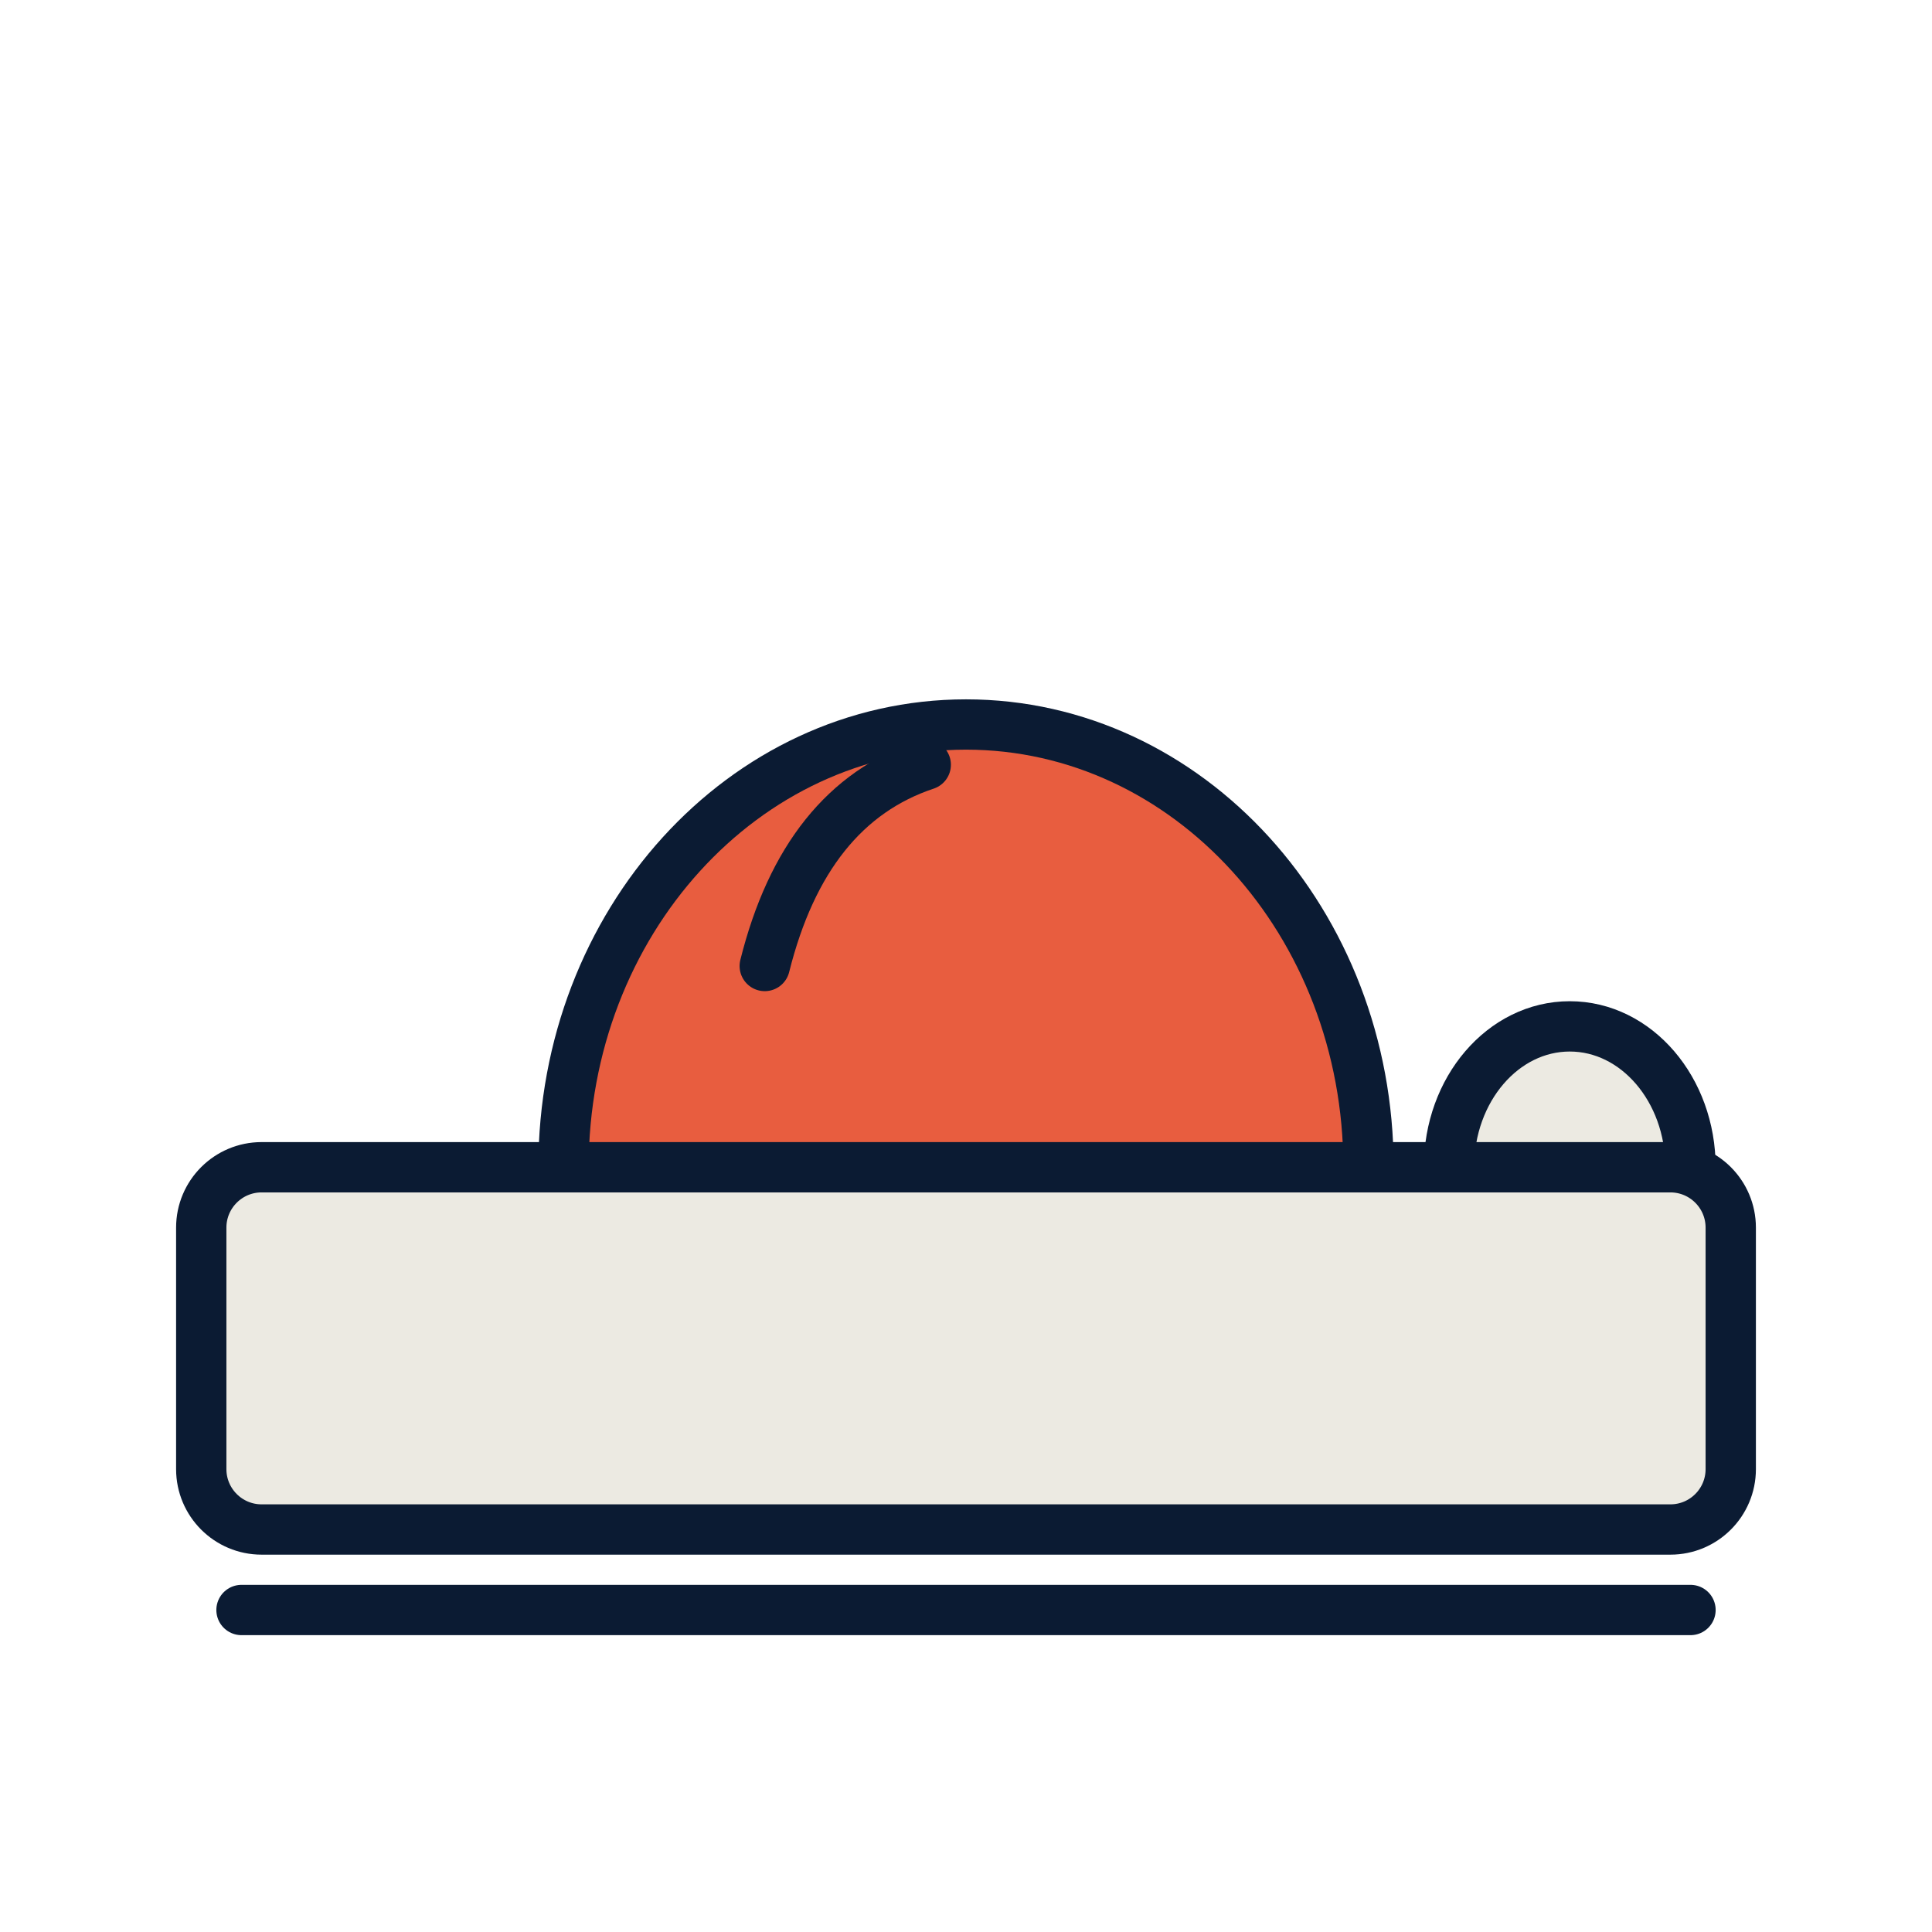
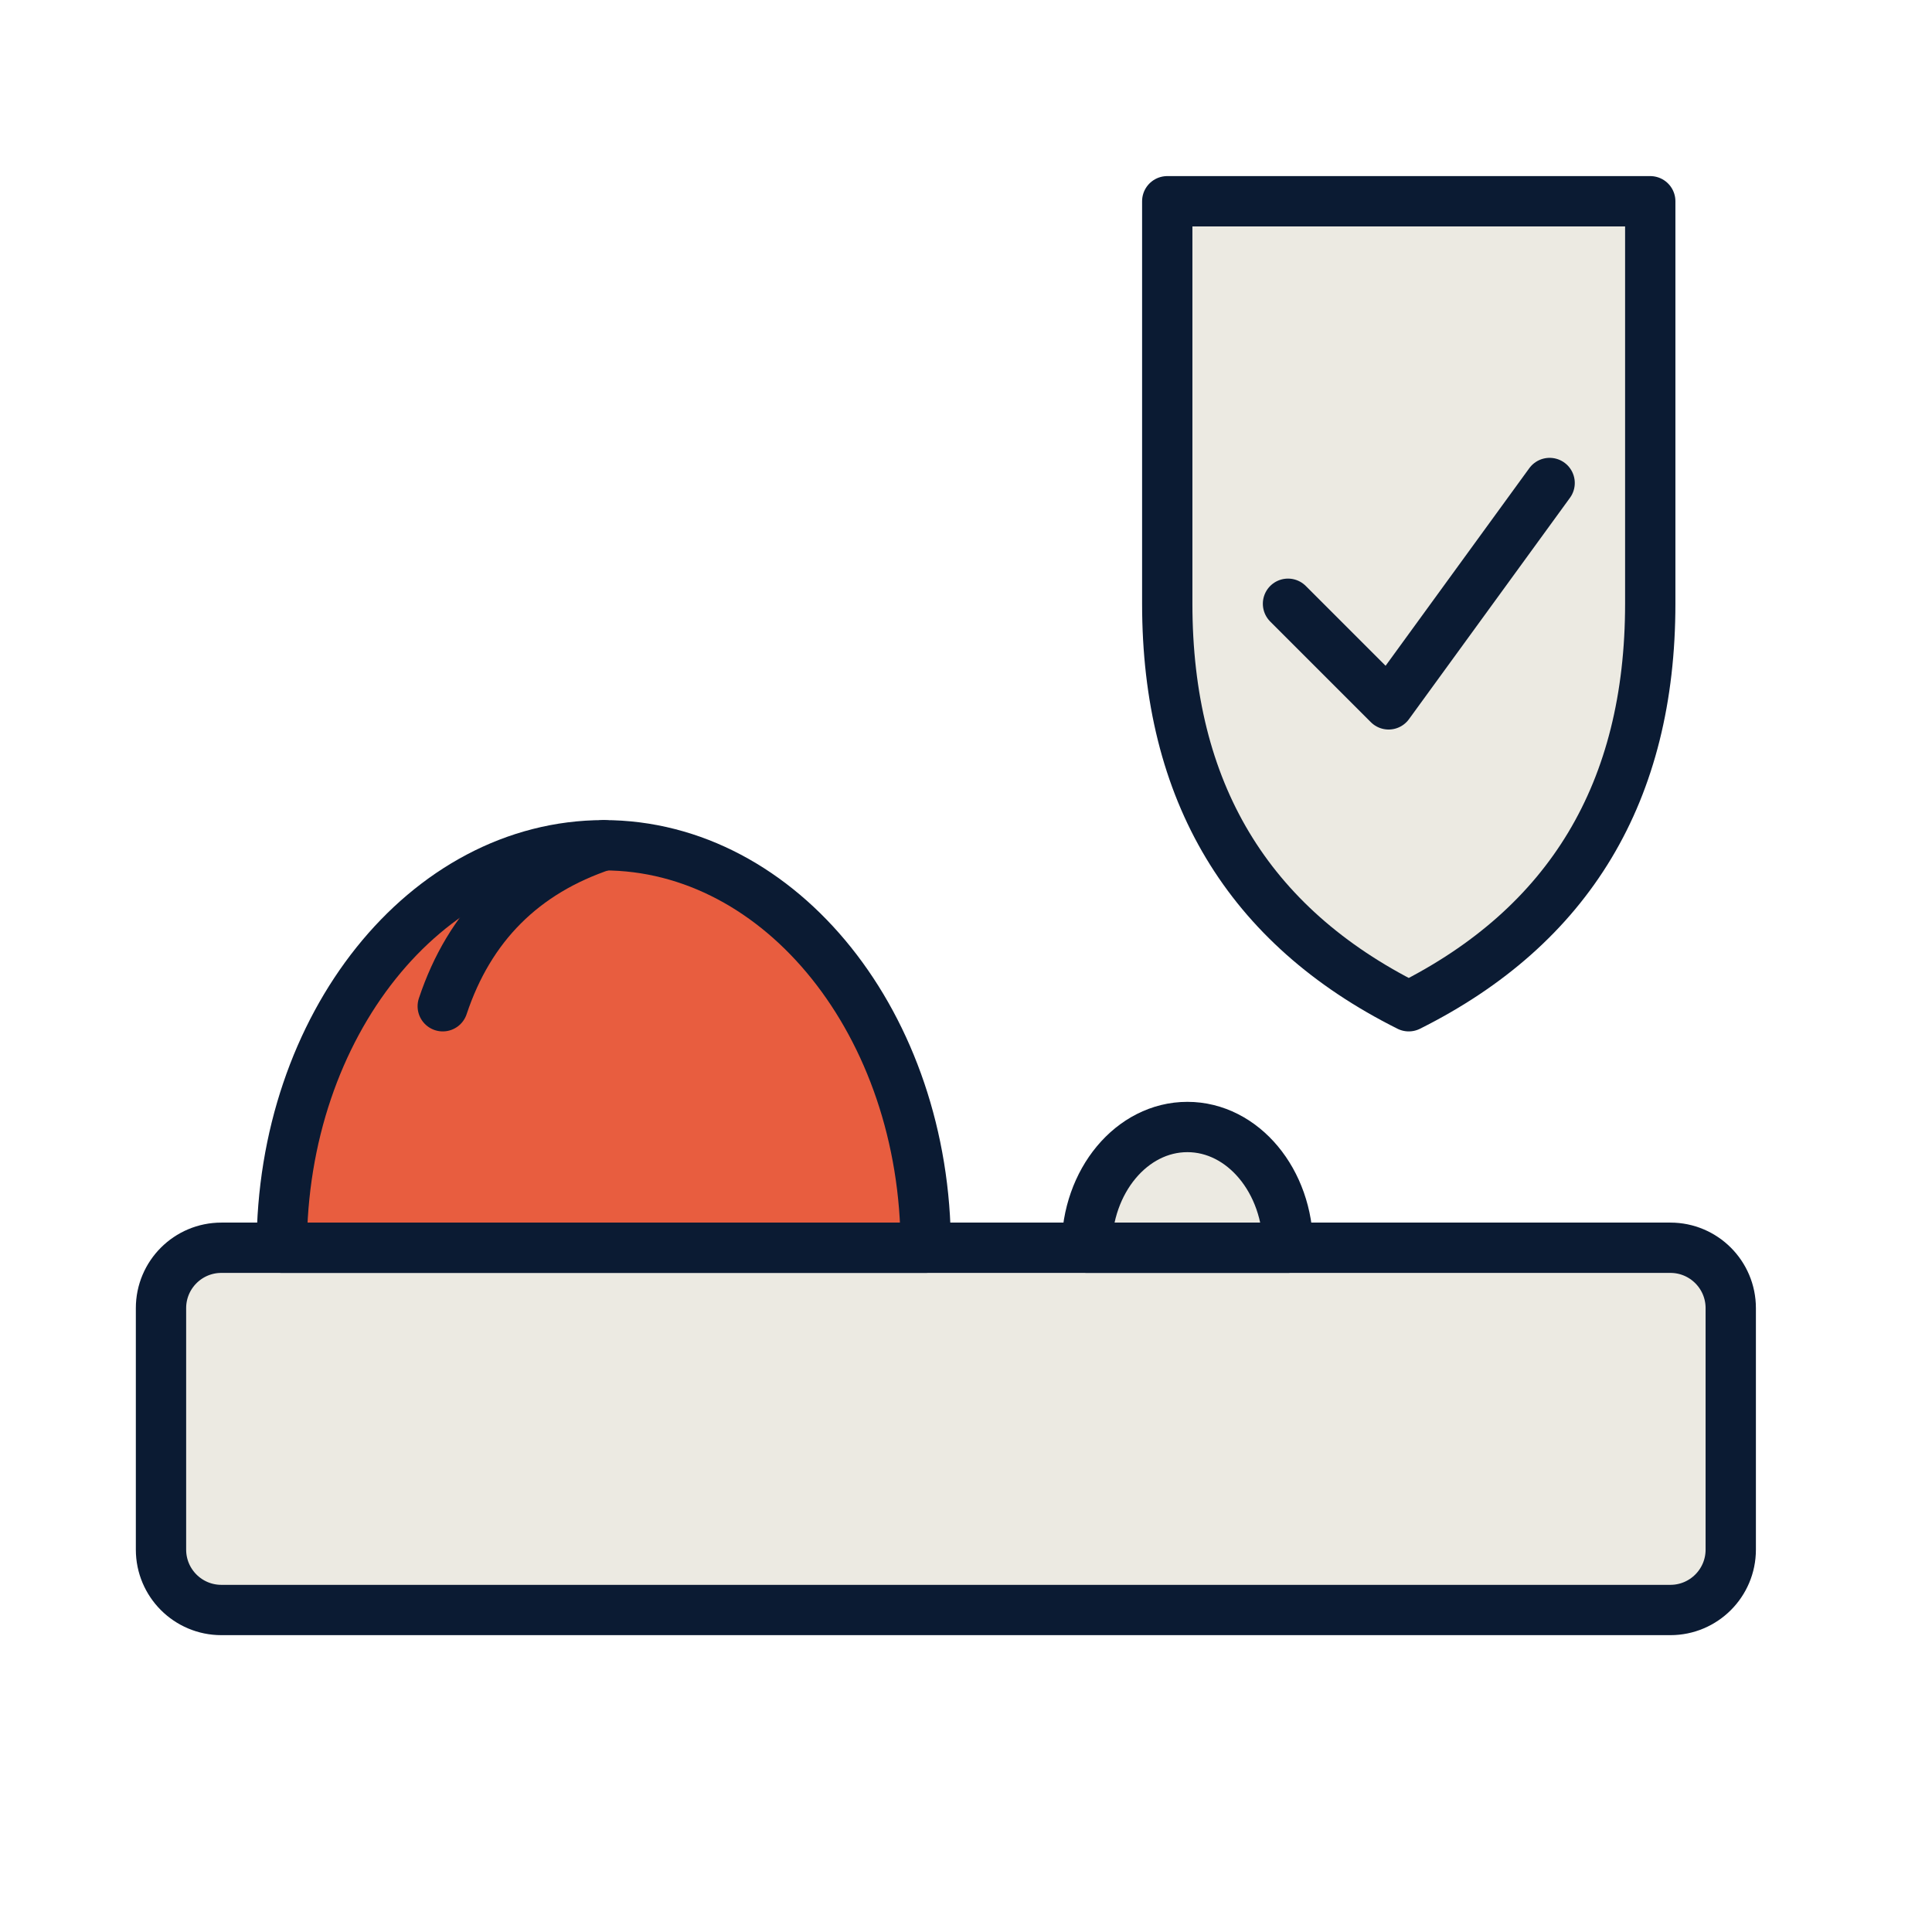
<svg xmlns="http://www.w3.org/2000/svg" viewBox="0 0 96 96" fill="none" stroke="#0B1B33" stroke-width="2.5" stroke-linecap="round" stroke-linejoin="round">
-   <rect x="10" y="58" width="76" height="18" rx="3" fill="#ECEAE2" />
-   <path d="M28 58A20 22 0 0 1 68 58Z" fill="#E85D3F" />
-   <path d="M38 48Q40 40 46 38" />
-   <path d="M72 58A6 7 0 0 1 84 58Z" fill="#ECEAE2" />
-   <path d="M12 80H84" />
+   <rect x="8" y="62" width="78" height="18" rx="3" fill="#ECEAE2" />
+   <path d="M10 62H84" stroke-dasharray="4 4" stroke-width="1.5" />
+   <path d="M14 62A16 20 0 0 1 46 62Z" fill="#E85D3F" />
+   <path d="M22 50Q24 44 30 42" />
+   <path d="M54 62A5 6 0 0 1 64 62Z" fill="#ECEAE2" />
+   <path d="M58 10H82V30Q82 44 70 50Q58 44 58 30Z" fill="#ECEAE2" />
+   <path d="M64 30L69 35L77 24" />
</svg>
